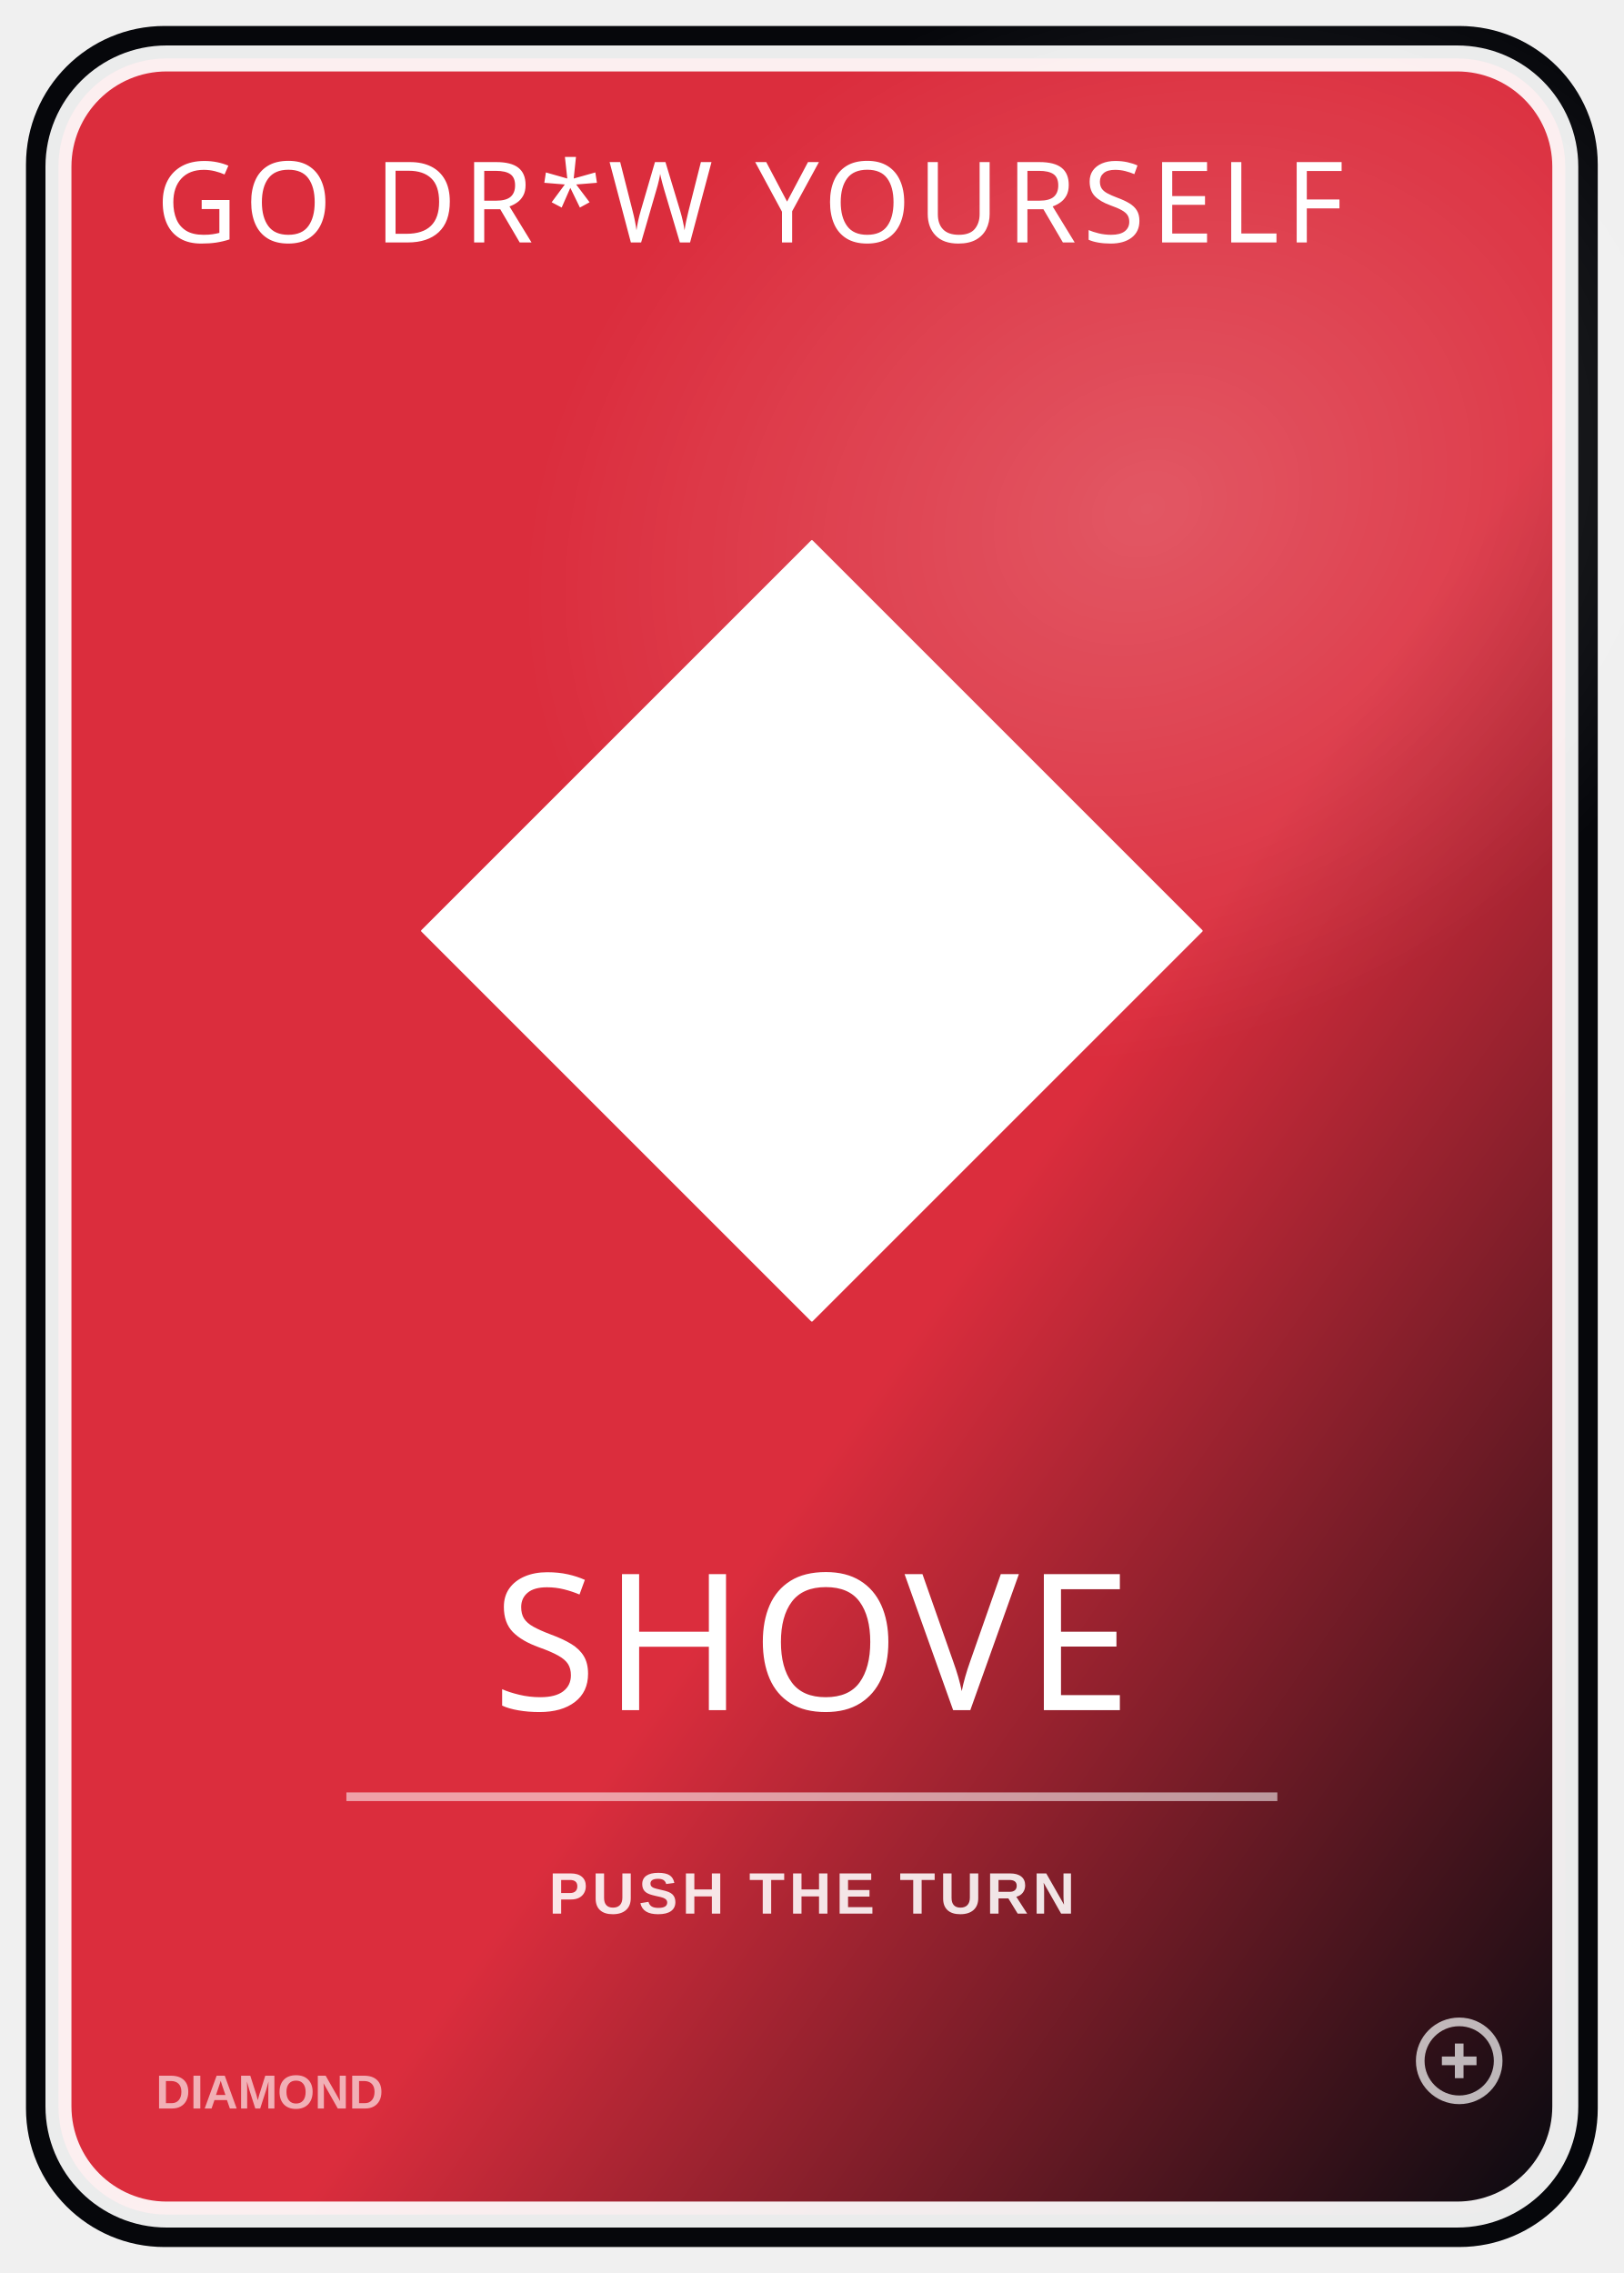
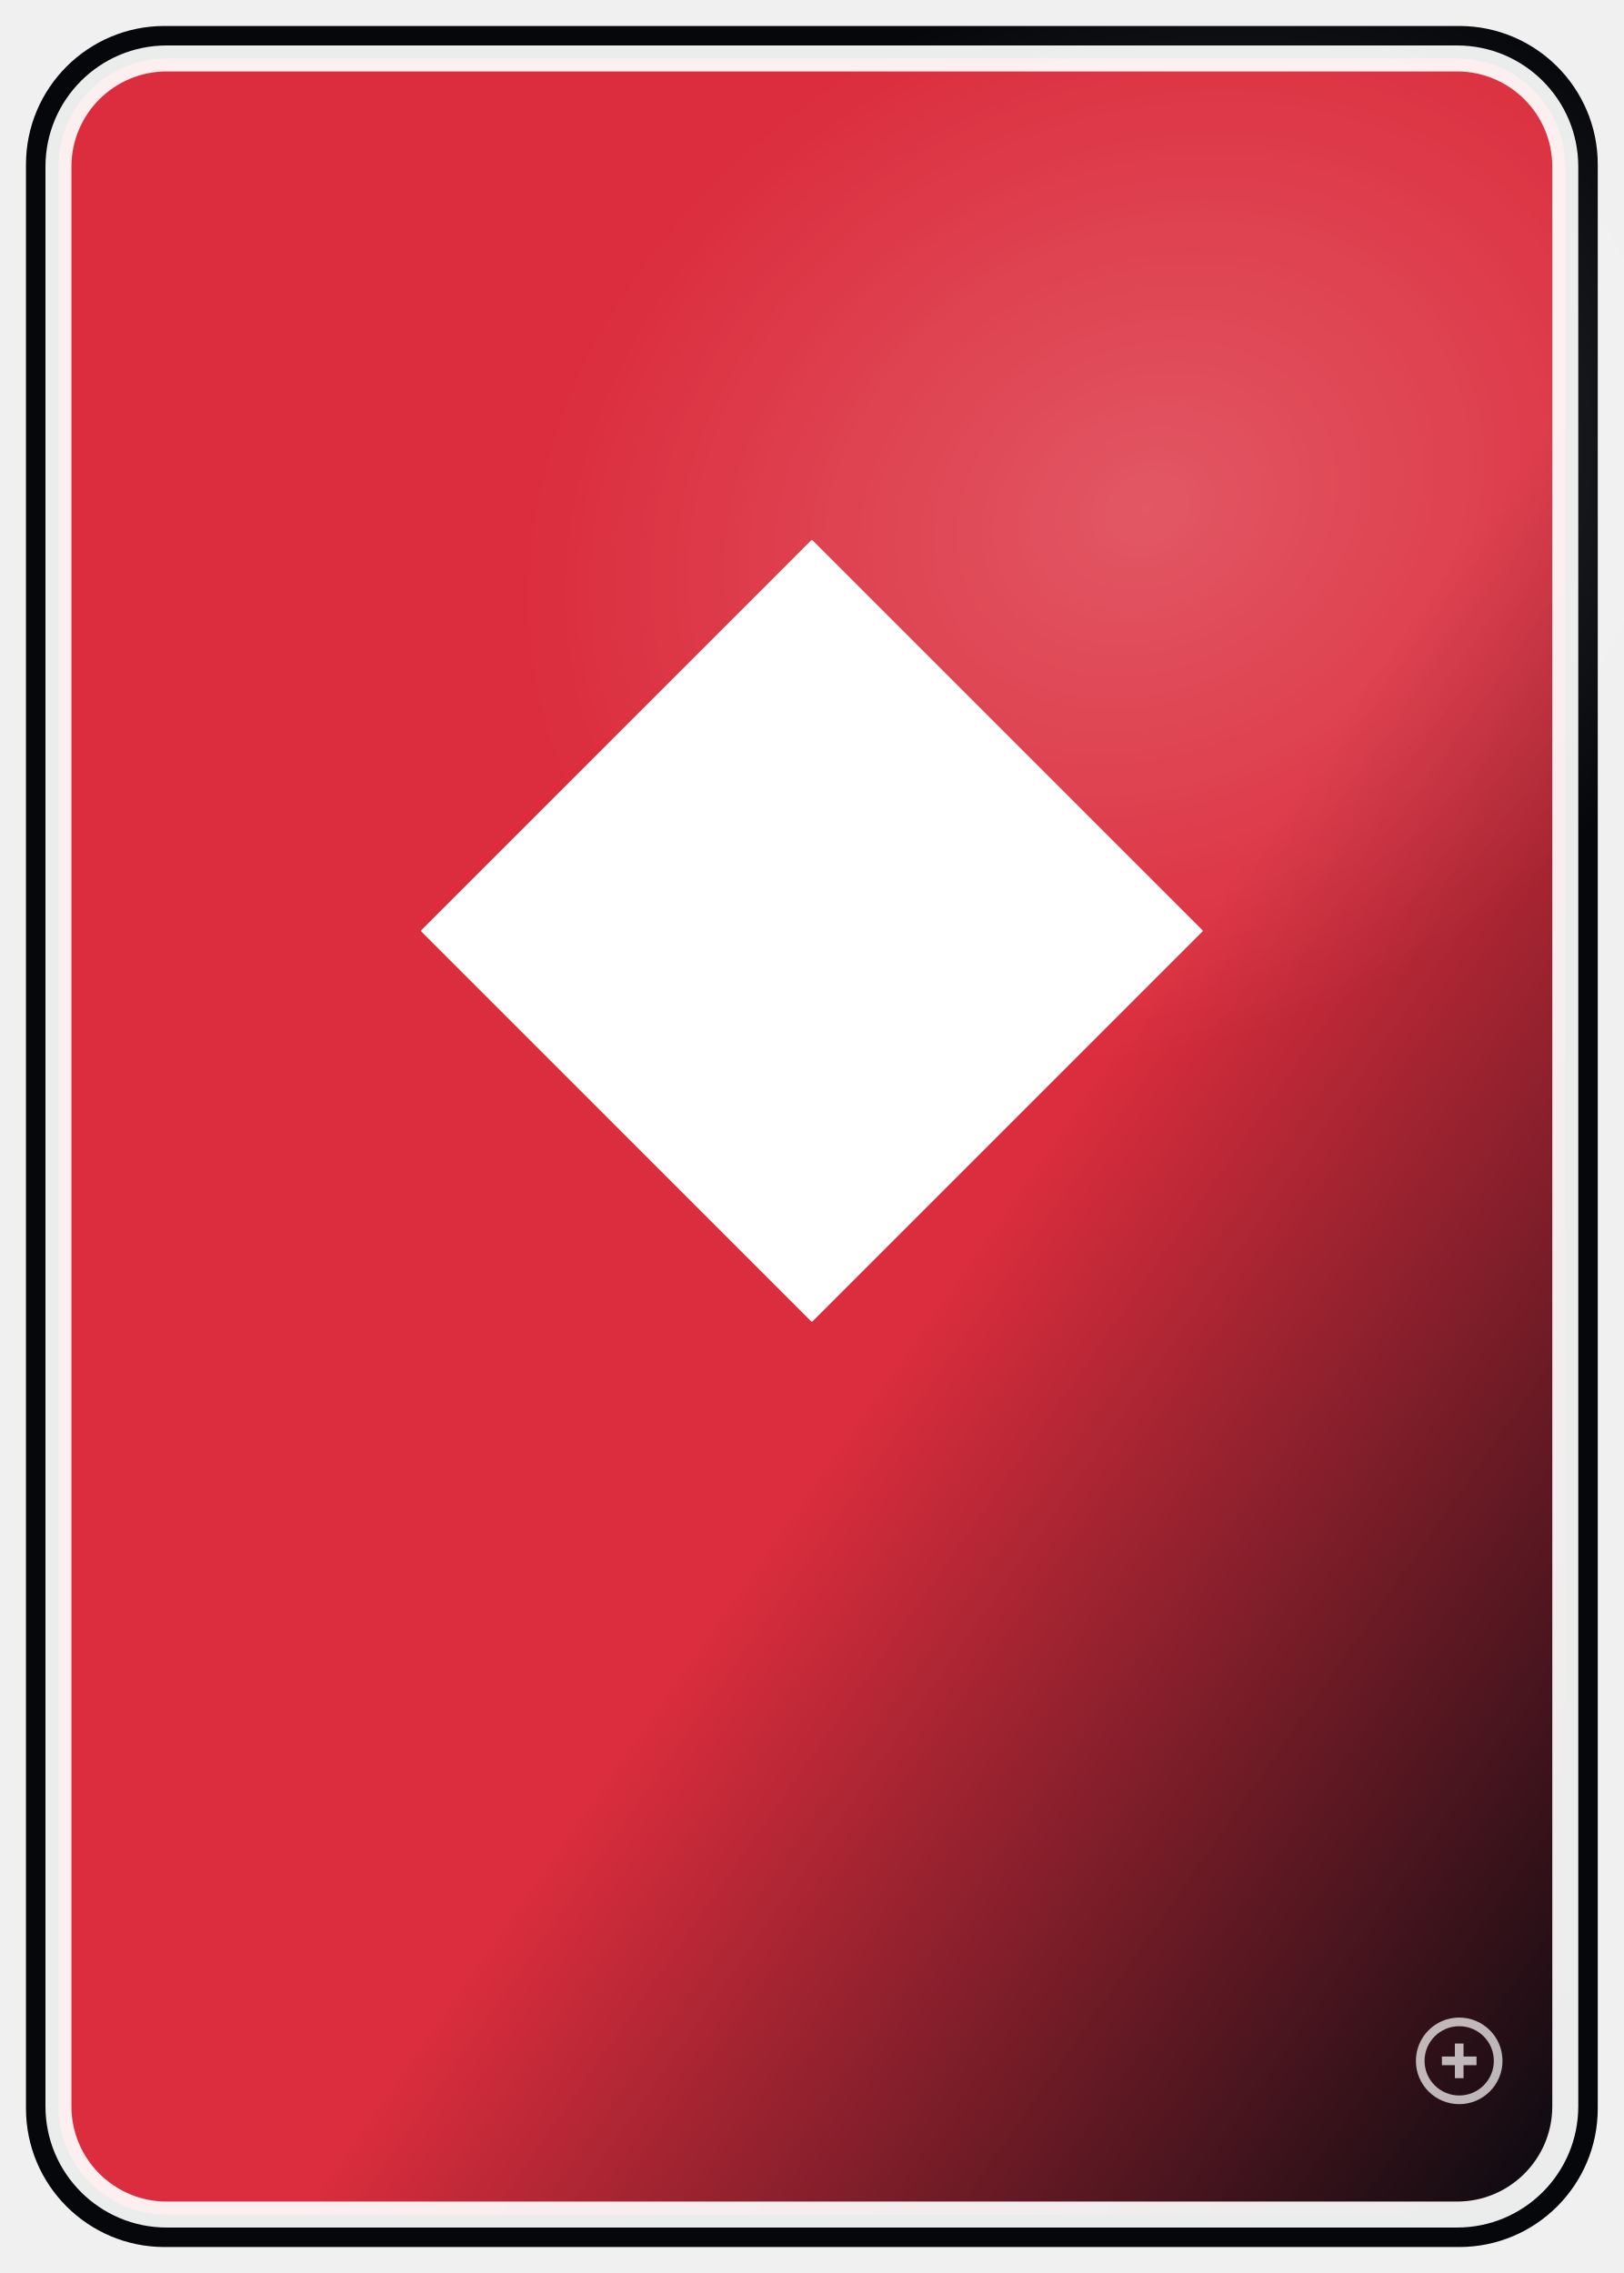
<svg xmlns="http://www.w3.org/2000/svg" width="750" height="1050" viewBox="0 0 750 1050">
  <defs>
    <linearGradient id="bg" x1="0" y1="0" x2="1" y2="1">
      <stop stop-color="#db2d3d" />
      <stop offset=".58" stop-color="#db2d3d" />
      <stop offset="1" stop-color="#080a10" />
    </linearGradient>
    <linearGradient id="holo" x1="0" y1="0" x2="1" y2="1">
      <stop stop-color="#f0abfc" />
      <stop offset=".22" stop-color="#67e8f9" />
      <stop offset=".47" stop-color="#fde68a" />
      <stop offset=".7" stop-color="#86efac" />
      <stop offset="1" stop-color="#f0abfc" />
    </linearGradient>
    <radialGradient id="flare">
      <stop stop-color="#ffffff" stop-opacity=".20" />
      <stop offset="1" stop-color="#ffffff" stop-opacity="0" />
    </radialGradient>
    <filter id="glow">
      <feGaussianBlur stdDeviation="7" result="b" />
      <feMerge>
        <feMergeNode in="b" />
        <feMergeNode in="SourceGraphic" />
      </feMerge>
    </filter>
  </defs>
  <rect x="12" y="12" width="726" height="1026" rx="64" fill="#06070b" />
  <rect x="27" y="27" width="696" height="996" rx="50" fill="url(#bg)" stroke="rgba(255,255,255,.92)" stroke-width="12" />
  <ellipse cx="530" cy="235" rx="300" ry="245" fill="url(#flare)" transform="rotate(-25 530 235)" />
-   <text x="72" y="112" fill="#FFFFFF" font-family="Impact,Arial Black,sans-serif" font-size="52" letter-spacing="3">GO DR*W YOURSELF</text>
  <g transform="translate(125 205)" fill="white" stroke="white" stroke-linecap="round" stroke-linejoin="round">
    <path d="M250 45 L430 225 L250 405 L70 225 Z" />
  </g>
-   <text x="375" y="790" text-anchor="middle" fill="white" font-family="Impact,Arial Black,sans-serif" font-size="88" letter-spacing="3">SHOVE</text>
-   <line x1="160" y1="830" x2="590" y2="830" stroke="white" stroke-opacity=".55" stroke-width="4" />
-   <text x="375" y="884" text-anchor="middle" fill="white" fill-opacity=".88" font-family="Arial,sans-serif" font-size="27" font-weight="700" letter-spacing="2">PUSH THE TURN</text>
-   <text x="72" y="974" fill="white" fill-opacity=".62" font-family="Arial,sans-serif" font-size="22" font-weight="700">DIAMOND</text>
  <circle cx="674" cy="952" r="18" fill="none" stroke="white" stroke-opacity=".7" stroke-width="4" />
  <path d="M666 952h16M674 944v16" stroke="white" stroke-opacity=".7" stroke-width="4" />
</svg>
